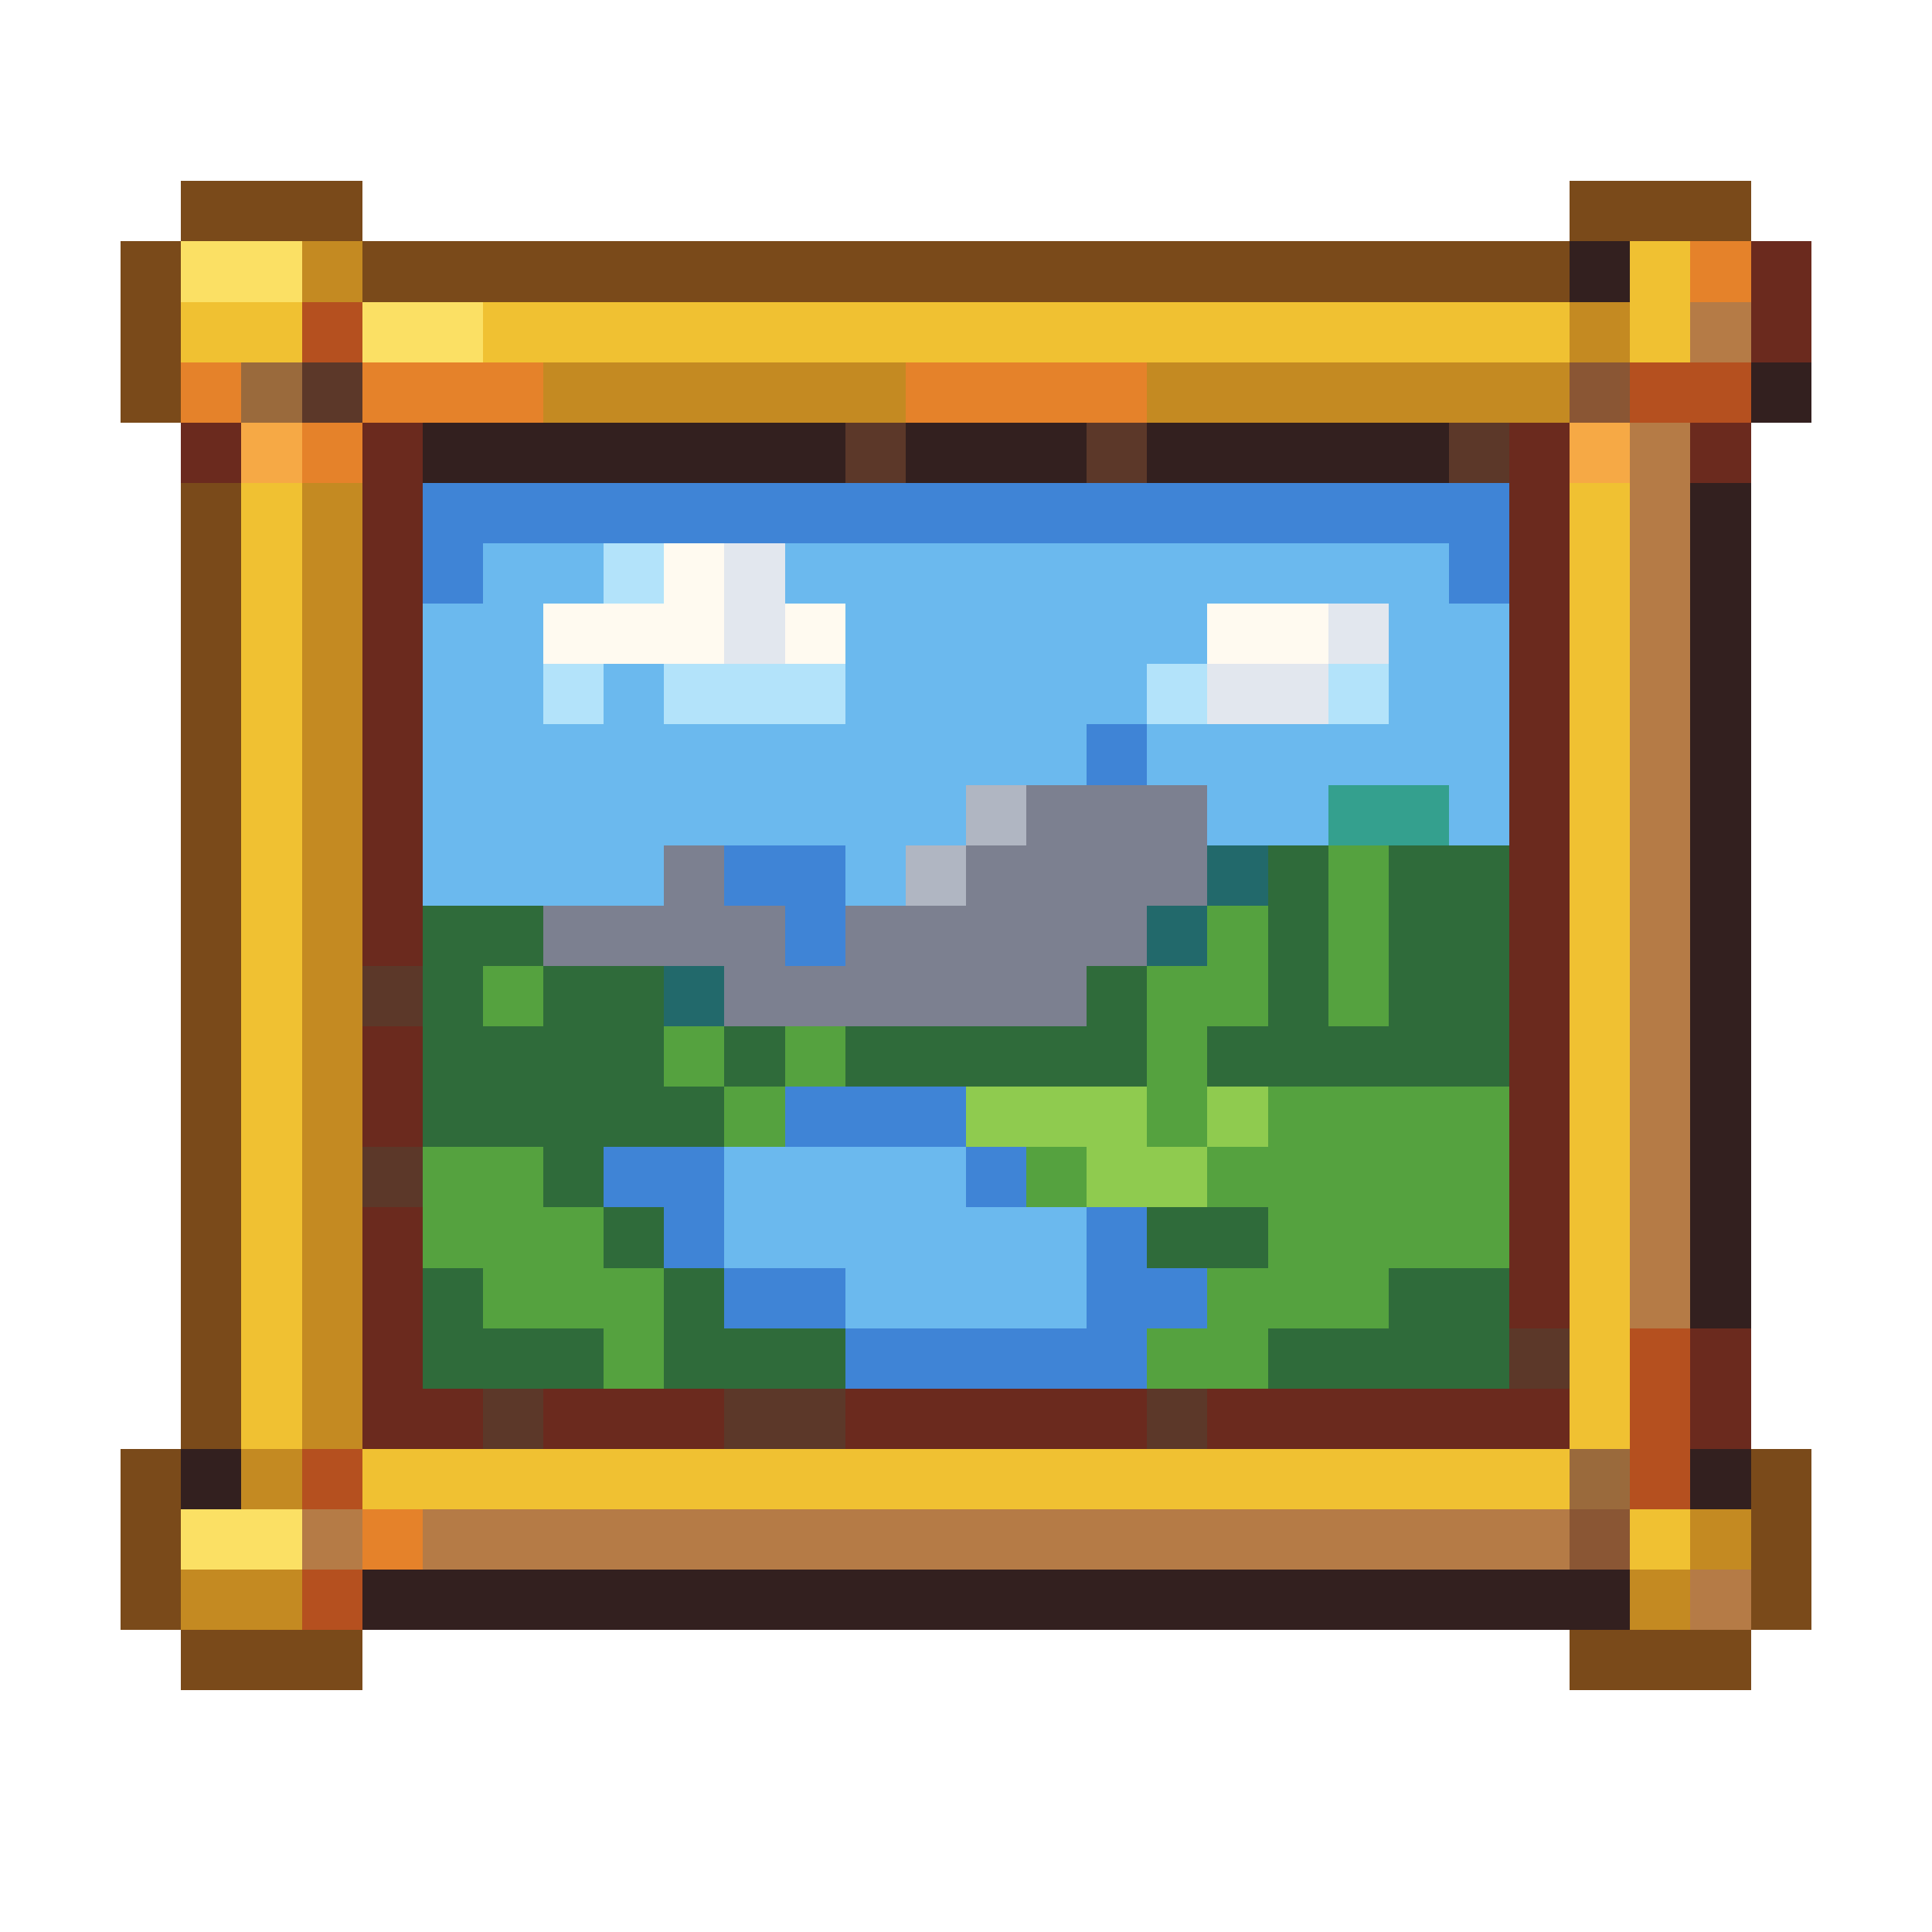
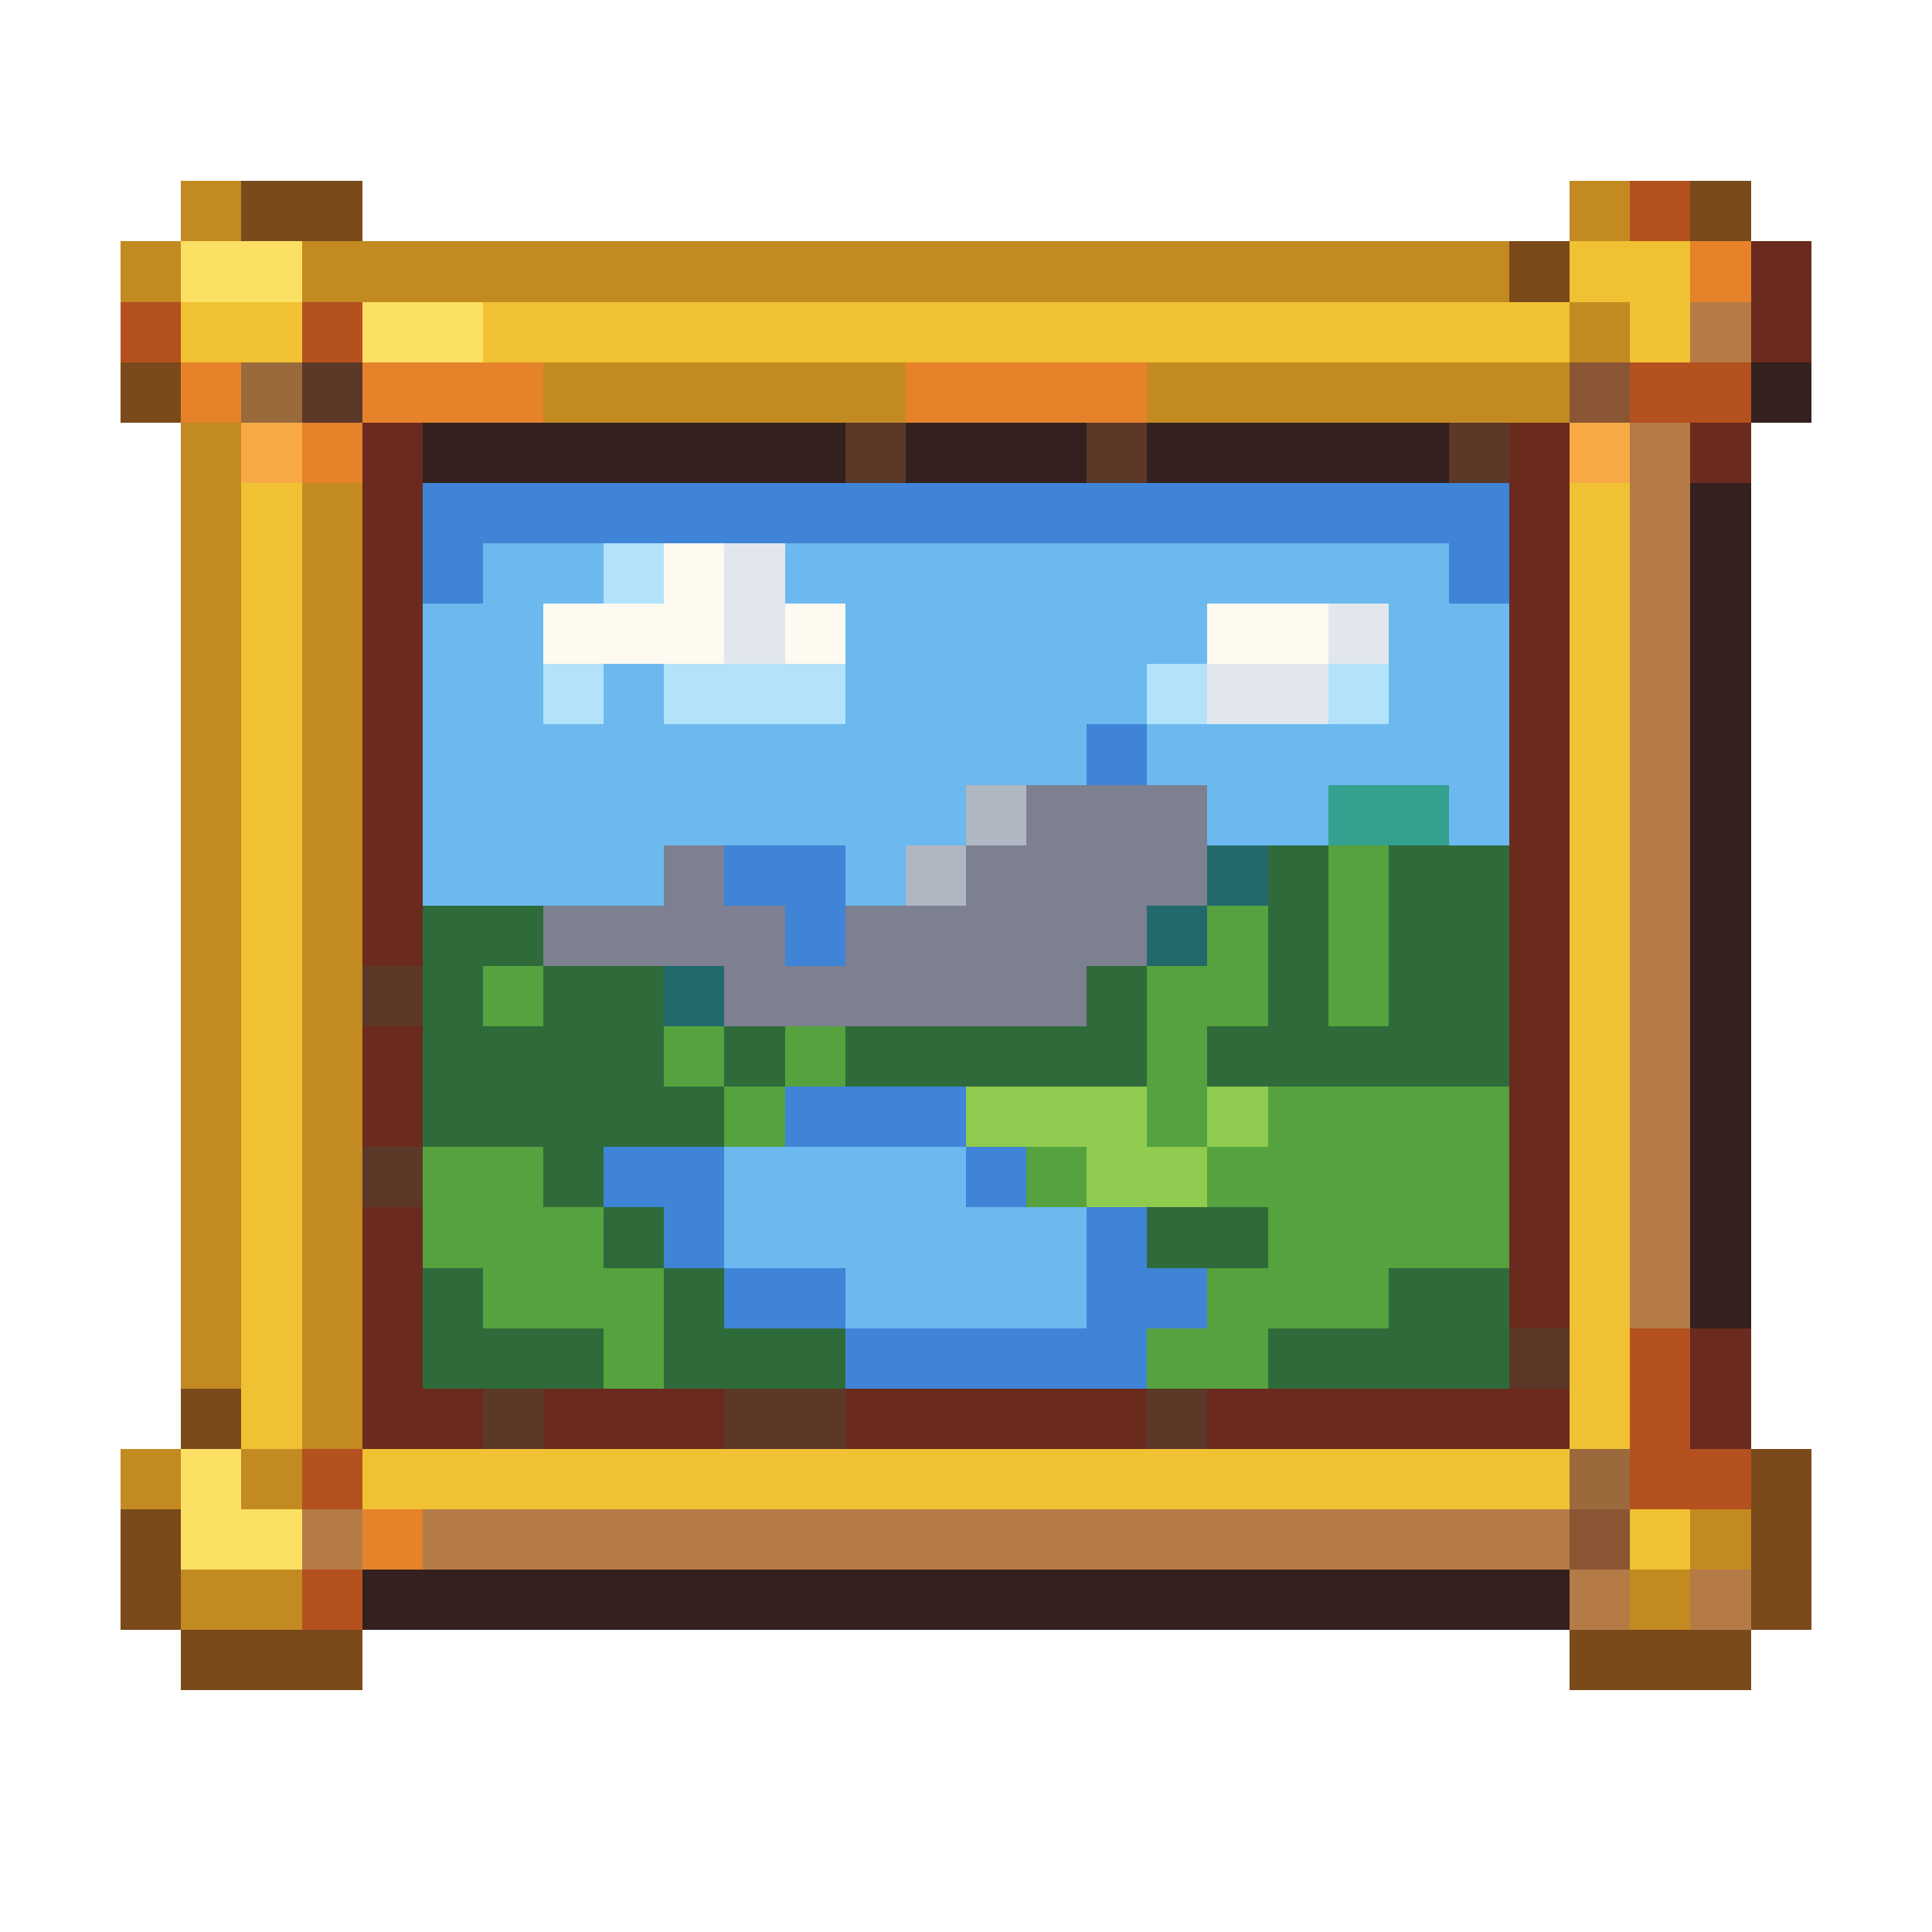
<svg xmlns="http://www.w3.org/2000/svg" width="32" height="32" viewBox="0 0 32 32" shape-rendering="crispEdges">
-   <rect x="3" y="3" width="3" height="1" fill="#7a4a1a" />
-   <rect x="26" y="3" width="3" height="1" fill="#7a4a1a" />
-   <rect x="2" y="4" width="1" height="1" fill="#7a4a1a" />
+   <rect x="3" y="3" width="1" height="1" fill="#c48a22" />
+   <rect x="4" y="3" width="2" height="1" fill="#7a4a1a" />
+   <rect x="26" y="3" width="1" height="1" fill="#c48a22" />
+   <rect x="27" y="3" width="1" height="1" fill="#b5501f" />
+   <rect x="28" y="3" width="1" height="1" fill="#7a4a1a" />
+   <rect x="2" y="4" width="1" height="1" fill="#c48a22" />
  <rect x="3" y="4" width="2" height="1" fill="#fbe064" />
-   <rect x="5" y="4" width="1" height="1" fill="#c48a22" />
-   <rect x="6" y="4" width="20" height="1" fill="#7a4a1a" />
-   <rect x="26" y="4" width="1" height="1" fill="#33201f" />
-   <rect x="27" y="4" width="1" height="1" fill="#f0c132" />
+   <rect x="5" y="4" width="20" height="1" fill="#c48a22" />
+   <rect x="25" y="4" width="1" height="1" fill="#7a4a1a" />
+   <rect x="26" y="4" width="2" height="1" fill="#f0c132" />
  <rect x="28" y="4" width="1" height="1" fill="#e5822a" />
  <rect x="29" y="4" width="1" height="1" fill="#6b2a1e" />
-   <rect x="2" y="5" width="1" height="1" fill="#7a4a1a" />
+   <rect x="2" y="5" width="1" height="1" fill="#b5501f" />
  <rect x="3" y="5" width="2" height="1" fill="#f0c132" />
  <rect x="5" y="5" width="1" height="1" fill="#b5501f" />
  <rect x="6" y="5" width="2" height="1" fill="#fbe064" />
  <rect x="8" y="5" width="18" height="1" fill="#f0c132" />
  <rect x="26" y="5" width="1" height="1" fill="#c48a22" />
  <rect x="27" y="5" width="1" height="1" fill="#f0c132" />
  <rect x="28" y="5" width="1" height="1" fill="#b57b46" />
  <rect x="29" y="5" width="1" height="1" fill="#6b2a1e" />
  <rect x="2" y="6" width="1" height="1" fill="#7a4a1a" />
  <rect x="3" y="6" width="1" height="1" fill="#e5822a" />
  <rect x="4" y="6" width="1" height="1" fill="#9a6a3c" />
  <rect x="5" y="6" width="1" height="1" fill="#5c3829" />
  <rect x="6" y="6" width="3" height="1" fill="#e5822a" />
  <rect x="9" y="6" width="6" height="1" fill="#c48a22" />
  <rect x="15" y="6" width="4" height="1" fill="#e5822a" />
  <rect x="19" y="6" width="7" height="1" fill="#c48a22" />
  <rect x="26" y="6" width="1" height="1" fill="#8a5634" />
  <rect x="27" y="6" width="2" height="1" fill="#b5501f" />
  <rect x="29" y="6" width="1" height="1" fill="#33201f" />
-   <rect x="3" y="7" width="1" height="1" fill="#6b2a1e" />
+   <rect x="3" y="7" width="1" height="1" fill="#c48a22" />
  <rect x="4" y="7" width="1" height="1" fill="#f6a945" />
  <rect x="5" y="7" width="1" height="1" fill="#e5822a" />
  <rect x="6" y="7" width="1" height="1" fill="#6b2a1e" />
  <rect x="7" y="7" width="7" height="1" fill="#33201f" />
  <rect x="14" y="7" width="1" height="1" fill="#5c3829" />
  <rect x="15" y="7" width="3" height="1" fill="#33201f" />
  <rect x="18" y="7" width="1" height="1" fill="#5c3829" />
  <rect x="19" y="7" width="5" height="1" fill="#33201f" />
  <rect x="24" y="7" width="1" height="1" fill="#5c3829" />
  <rect x="25" y="7" width="1" height="1" fill="#6b2a1e" />
  <rect x="26" y="7" width="1" height="1" fill="#f6a945" />
  <rect x="27" y="7" width="1" height="1" fill="#b57b46" />
  <rect x="28" y="7" width="1" height="1" fill="#6b2a1e" />
-   <rect x="3" y="8" width="1" height="1" fill="#7a4a1a" />
+   <rect x="3" y="8" width="1" height="1" fill="#c48a22" />
  <rect x="4" y="8" width="1" height="1" fill="#f0c132" />
  <rect x="5" y="8" width="1" height="1" fill="#c48a22" />
  <rect x="6" y="8" width="1" height="1" fill="#6b2a1e" />
  <rect x="7" y="8" width="18" height="1" fill="#3f84d6" />
  <rect x="25" y="8" width="1" height="1" fill="#6b2a1e" />
  <rect x="26" y="8" width="1" height="1" fill="#f0c132" />
  <rect x="27" y="8" width="1" height="1" fill="#b57b46" />
  <rect x="28" y="8" width="1" height="1" fill="#33201f" />
-   <rect x="3" y="9" width="1" height="1" fill="#7a4a1a" />
+   <rect x="3" y="9" width="1" height="1" fill="#c48a22" />
  <rect x="4" y="9" width="1" height="1" fill="#f0c132" />
  <rect x="5" y="9" width="1" height="1" fill="#c48a22" />
  <rect x="6" y="9" width="1" height="1" fill="#6b2a1e" />
  <rect x="7" y="9" width="1" height="1" fill="#3f84d6" />
  <rect x="8" y="9" width="2" height="1" fill="#6bb9ee" />
  <rect x="10" y="9" width="1" height="1" fill="#b3e3fa" />
  <rect x="11" y="9" width="1" height="1" fill="#fffaf0" />
  <rect x="12" y="9" width="1" height="1" fill="#e2e7ee" />
  <rect x="13" y="9" width="11" height="1" fill="#6bb9ee" />
  <rect x="24" y="9" width="1" height="1" fill="#3f84d6" />
  <rect x="25" y="9" width="1" height="1" fill="#6b2a1e" />
  <rect x="26" y="9" width="1" height="1" fill="#f0c132" />
  <rect x="27" y="9" width="1" height="1" fill="#b57b46" />
  <rect x="28" y="9" width="1" height="1" fill="#33201f" />
-   <rect x="3" y="10" width="1" height="1" fill="#7a4a1a" />
+   <rect x="3" y="10" width="1" height="1" fill="#c48a22" />
  <rect x="4" y="10" width="1" height="1" fill="#f0c132" />
  <rect x="5" y="10" width="1" height="1" fill="#c48a22" />
  <rect x="6" y="10" width="1" height="1" fill="#6b2a1e" />
  <rect x="7" y="10" width="2" height="1" fill="#6bb9ee" />
  <rect x="9" y="10" width="3" height="1" fill="#fffaf0" />
  <rect x="12" y="10" width="1" height="1" fill="#e2e7ee" />
  <rect x="13" y="10" width="1" height="1" fill="#fffaf0" />
  <rect x="14" y="10" width="6" height="1" fill="#6bb9ee" />
  <rect x="20" y="10" width="2" height="1" fill="#fffaf0" />
  <rect x="22" y="10" width="1" height="1" fill="#e2e7ee" />
  <rect x="23" y="10" width="2" height="1" fill="#6bb9ee" />
  <rect x="25" y="10" width="1" height="1" fill="#6b2a1e" />
  <rect x="26" y="10" width="1" height="1" fill="#f0c132" />
  <rect x="27" y="10" width="1" height="1" fill="#b57b46" />
  <rect x="28" y="10" width="1" height="1" fill="#33201f" />
-   <rect x="3" y="11" width="1" height="1" fill="#7a4a1a" />
+   <rect x="3" y="11" width="1" height="1" fill="#c48a22" />
  <rect x="4" y="11" width="1" height="1" fill="#f0c132" />
  <rect x="5" y="11" width="1" height="1" fill="#c48a22" />
  <rect x="6" y="11" width="1" height="1" fill="#6b2a1e" />
  <rect x="7" y="11" width="2" height="1" fill="#6bb9ee" />
  <rect x="9" y="11" width="1" height="1" fill="#b3e3fa" />
  <rect x="10" y="11" width="1" height="1" fill="#6bb9ee" />
  <rect x="11" y="11" width="3" height="1" fill="#b3e3fa" />
  <rect x="14" y="11" width="5" height="1" fill="#6bb9ee" />
  <rect x="19" y="11" width="1" height="1" fill="#b3e3fa" />
  <rect x="20" y="11" width="2" height="1" fill="#e2e7ee" />
  <rect x="22" y="11" width="1" height="1" fill="#b3e3fa" />
  <rect x="23" y="11" width="2" height="1" fill="#6bb9ee" />
  <rect x="25" y="11" width="1" height="1" fill="#6b2a1e" />
  <rect x="26" y="11" width="1" height="1" fill="#f0c132" />
  <rect x="27" y="11" width="1" height="1" fill="#b57b46" />
  <rect x="28" y="11" width="1" height="1" fill="#33201f" />
-   <rect x="3" y="12" width="1" height="1" fill="#7a4a1a" />
+   <rect x="3" y="12" width="1" height="1" fill="#c48a22" />
  <rect x="4" y="12" width="1" height="1" fill="#f0c132" />
  <rect x="5" y="12" width="1" height="1" fill="#c48a22" />
  <rect x="6" y="12" width="1" height="1" fill="#6b2a1e" />
  <rect x="7" y="12" width="11" height="1" fill="#6bb9ee" />
  <rect x="18" y="12" width="1" height="1" fill="#3f84d6" />
  <rect x="19" y="12" width="6" height="1" fill="#6bb9ee" />
  <rect x="25" y="12" width="1" height="1" fill="#6b2a1e" />
  <rect x="26" y="12" width="1" height="1" fill="#f0c132" />
  <rect x="27" y="12" width="1" height="1" fill="#b57b46" />
  <rect x="28" y="12" width="1" height="1" fill="#33201f" />
-   <rect x="3" y="13" width="1" height="1" fill="#7a4a1a" />
+   <rect x="3" y="13" width="1" height="1" fill="#c48a22" />
  <rect x="4" y="13" width="1" height="1" fill="#f0c132" />
  <rect x="5" y="13" width="1" height="1" fill="#c48a22" />
  <rect x="6" y="13" width="1" height="1" fill="#6b2a1e" />
  <rect x="7" y="13" width="9" height="1" fill="#6bb9ee" />
  <rect x="16" y="13" width="1" height="1" fill="#b0b6c2" />
  <rect x="17" y="13" width="3" height="1" fill="#7c8090" />
  <rect x="20" y="13" width="2" height="1" fill="#6bb9ee" />
  <rect x="22" y="13" width="2" height="1" fill="#34a08e" />
  <rect x="24" y="13" width="1" height="1" fill="#6bb9ee" />
  <rect x="25" y="13" width="1" height="1" fill="#6b2a1e" />
  <rect x="26" y="13" width="1" height="1" fill="#f0c132" />
  <rect x="27" y="13" width="1" height="1" fill="#b57b46" />
  <rect x="28" y="13" width="1" height="1" fill="#33201f" />
-   <rect x="3" y="14" width="1" height="1" fill="#7a4a1a" />
+   <rect x="3" y="14" width="1" height="1" fill="#c48a22" />
  <rect x="4" y="14" width="1" height="1" fill="#f0c132" />
  <rect x="5" y="14" width="1" height="1" fill="#c48a22" />
  <rect x="6" y="14" width="1" height="1" fill="#6b2a1e" />
  <rect x="7" y="14" width="4" height="1" fill="#6bb9ee" />
  <rect x="11" y="14" width="1" height="1" fill="#7c8090" />
  <rect x="12" y="14" width="2" height="1" fill="#3f84d6" />
  <rect x="14" y="14" width="1" height="1" fill="#6bb9ee" />
  <rect x="15" y="14" width="1" height="1" fill="#b0b6c2" />
  <rect x="16" y="14" width="4" height="1" fill="#7c8090" />
  <rect x="20" y="14" width="1" height="1" fill="#22696b" />
  <rect x="21" y="14" width="1" height="1" fill="#2f6b3a" />
  <rect x="22" y="14" width="1" height="1" fill="#55a23f" />
  <rect x="23" y="14" width="2" height="1" fill="#2f6b3a" />
  <rect x="25" y="14" width="1" height="1" fill="#6b2a1e" />
  <rect x="26" y="14" width="1" height="1" fill="#f0c132" />
  <rect x="27" y="14" width="1" height="1" fill="#b57b46" />
  <rect x="28" y="14" width="1" height="1" fill="#33201f" />
-   <rect x="3" y="15" width="1" height="1" fill="#7a4a1a" />
+   <rect x="3" y="15" width="1" height="1" fill="#c48a22" />
  <rect x="4" y="15" width="1" height="1" fill="#f0c132" />
  <rect x="5" y="15" width="1" height="1" fill="#c48a22" />
  <rect x="6" y="15" width="1" height="1" fill="#6b2a1e" />
  <rect x="7" y="15" width="2" height="1" fill="#2f6b3a" />
  <rect x="9" y="15" width="4" height="1" fill="#7c8090" />
  <rect x="13" y="15" width="1" height="1" fill="#3f84d6" />
  <rect x="14" y="15" width="5" height="1" fill="#7c8090" />
  <rect x="19" y="15" width="1" height="1" fill="#22696b" />
  <rect x="20" y="15" width="1" height="1" fill="#55a23f" />
  <rect x="21" y="15" width="1" height="1" fill="#2f6b3a" />
  <rect x="22" y="15" width="1" height="1" fill="#55a23f" />
  <rect x="23" y="15" width="2" height="1" fill="#2f6b3a" />
  <rect x="25" y="15" width="1" height="1" fill="#6b2a1e" />
  <rect x="26" y="15" width="1" height="1" fill="#f0c132" />
  <rect x="27" y="15" width="1" height="1" fill="#b57b46" />
  <rect x="28" y="15" width="1" height="1" fill="#33201f" />
-   <rect x="3" y="16" width="1" height="1" fill="#7a4a1a" />
+   <rect x="3" y="16" width="1" height="1" fill="#c48a22" />
  <rect x="4" y="16" width="1" height="1" fill="#f0c132" />
  <rect x="5" y="16" width="1" height="1" fill="#c48a22" />
  <rect x="6" y="16" width="1" height="1" fill="#5c3829" />
  <rect x="7" y="16" width="1" height="1" fill="#2f6b3a" />
  <rect x="8" y="16" width="1" height="1" fill="#55a23f" />
  <rect x="9" y="16" width="2" height="1" fill="#2f6b3a" />
  <rect x="11" y="16" width="1" height="1" fill="#22696b" />
  <rect x="12" y="16" width="6" height="1" fill="#7c8090" />
  <rect x="18" y="16" width="1" height="1" fill="#2f6b3a" />
  <rect x="19" y="16" width="2" height="1" fill="#55a23f" />
  <rect x="21" y="16" width="1" height="1" fill="#2f6b3a" />
  <rect x="22" y="16" width="1" height="1" fill="#55a23f" />
  <rect x="23" y="16" width="2" height="1" fill="#2f6b3a" />
  <rect x="25" y="16" width="1" height="1" fill="#6b2a1e" />
  <rect x="26" y="16" width="1" height="1" fill="#f0c132" />
  <rect x="27" y="16" width="1" height="1" fill="#b57b46" />
  <rect x="28" y="16" width="1" height="1" fill="#33201f" />
-   <rect x="3" y="17" width="1" height="1" fill="#7a4a1a" />
+   <rect x="3" y="17" width="1" height="1" fill="#c48a22" />
  <rect x="4" y="17" width="1" height="1" fill="#f0c132" />
  <rect x="5" y="17" width="1" height="1" fill="#c48a22" />
  <rect x="6" y="17" width="1" height="1" fill="#6b2a1e" />
  <rect x="7" y="17" width="4" height="1" fill="#2f6b3a" />
  <rect x="11" y="17" width="1" height="1" fill="#55a23f" />
  <rect x="12" y="17" width="1" height="1" fill="#2f6b3a" />
  <rect x="13" y="17" width="1" height="1" fill="#55a23f" />
  <rect x="14" y="17" width="5" height="1" fill="#2f6b3a" />
  <rect x="19" y="17" width="1" height="1" fill="#55a23f" />
  <rect x="20" y="17" width="5" height="1" fill="#2f6b3a" />
  <rect x="25" y="17" width="1" height="1" fill="#6b2a1e" />
  <rect x="26" y="17" width="1" height="1" fill="#f0c132" />
  <rect x="27" y="17" width="1" height="1" fill="#b57b46" />
  <rect x="28" y="17" width="1" height="1" fill="#33201f" />
-   <rect x="3" y="18" width="1" height="1" fill="#7a4a1a" />
+   <rect x="3" y="18" width="1" height="1" fill="#c48a22" />
  <rect x="4" y="18" width="1" height="1" fill="#f0c132" />
  <rect x="5" y="18" width="1" height="1" fill="#c48a22" />
  <rect x="6" y="18" width="1" height="1" fill="#6b2a1e" />
  <rect x="7" y="18" width="5" height="1" fill="#2f6b3a" />
  <rect x="12" y="18" width="1" height="1" fill="#55a23f" />
  <rect x="13" y="18" width="3" height="1" fill="#3f84d6" />
  <rect x="16" y="18" width="3" height="1" fill="#8fcb4f" />
  <rect x="19" y="18" width="1" height="1" fill="#55a23f" />
  <rect x="20" y="18" width="1" height="1" fill="#8fcb4f" />
  <rect x="21" y="18" width="4" height="1" fill="#55a23f" />
  <rect x="25" y="18" width="1" height="1" fill="#6b2a1e" />
  <rect x="26" y="18" width="1" height="1" fill="#f0c132" />
  <rect x="27" y="18" width="1" height="1" fill="#b57b46" />
  <rect x="28" y="18" width="1" height="1" fill="#33201f" />
-   <rect x="3" y="19" width="1" height="1" fill="#7a4a1a" />
+   <rect x="3" y="19" width="1" height="1" fill="#c48a22" />
  <rect x="4" y="19" width="1" height="1" fill="#f0c132" />
  <rect x="5" y="19" width="1" height="1" fill="#c48a22" />
  <rect x="6" y="19" width="1" height="1" fill="#5c3829" />
  <rect x="7" y="19" width="2" height="1" fill="#55a23f" />
  <rect x="9" y="19" width="1" height="1" fill="#2f6b3a" />
  <rect x="10" y="19" width="2" height="1" fill="#3f84d6" />
  <rect x="12" y="19" width="4" height="1" fill="#6bb9ee" />
  <rect x="16" y="19" width="1" height="1" fill="#3f84d6" />
  <rect x="17" y="19" width="1" height="1" fill="#55a23f" />
  <rect x="18" y="19" width="2" height="1" fill="#8fcb4f" />
  <rect x="20" y="19" width="5" height="1" fill="#55a23f" />
  <rect x="25" y="19" width="1" height="1" fill="#6b2a1e" />
  <rect x="26" y="19" width="1" height="1" fill="#f0c132" />
  <rect x="27" y="19" width="1" height="1" fill="#b57b46" />
  <rect x="28" y="19" width="1" height="1" fill="#33201f" />
-   <rect x="3" y="20" width="1" height="1" fill="#7a4a1a" />
+   <rect x="3" y="20" width="1" height="1" fill="#c48a22" />
  <rect x="4" y="20" width="1" height="1" fill="#f0c132" />
  <rect x="5" y="20" width="1" height="1" fill="#c48a22" />
  <rect x="6" y="20" width="1" height="1" fill="#6b2a1e" />
  <rect x="7" y="20" width="3" height="1" fill="#55a23f" />
  <rect x="10" y="20" width="1" height="1" fill="#2f6b3a" />
  <rect x="11" y="20" width="1" height="1" fill="#3f84d6" />
  <rect x="12" y="20" width="6" height="1" fill="#6bb9ee" />
  <rect x="18" y="20" width="1" height="1" fill="#3f84d6" />
  <rect x="19" y="20" width="2" height="1" fill="#2f6b3a" />
  <rect x="21" y="20" width="4" height="1" fill="#55a23f" />
  <rect x="25" y="20" width="1" height="1" fill="#6b2a1e" />
  <rect x="26" y="20" width="1" height="1" fill="#f0c132" />
  <rect x="27" y="20" width="1" height="1" fill="#b57b46" />
  <rect x="28" y="20" width="1" height="1" fill="#33201f" />
-   <rect x="3" y="21" width="1" height="1" fill="#7a4a1a" />
+   <rect x="3" y="21" width="1" height="1" fill="#c48a22" />
  <rect x="4" y="21" width="1" height="1" fill="#f0c132" />
  <rect x="5" y="21" width="1" height="1" fill="#c48a22" />
  <rect x="6" y="21" width="1" height="1" fill="#6b2a1e" />
  <rect x="7" y="21" width="1" height="1" fill="#2f6b3a" />
  <rect x="8" y="21" width="3" height="1" fill="#55a23f" />
  <rect x="11" y="21" width="1" height="1" fill="#2f6b3a" />
  <rect x="12" y="21" width="2" height="1" fill="#3f84d6" />
  <rect x="14" y="21" width="4" height="1" fill="#6bb9ee" />
  <rect x="18" y="21" width="2" height="1" fill="#3f84d6" />
  <rect x="20" y="21" width="3" height="1" fill="#55a23f" />
  <rect x="23" y="21" width="2" height="1" fill="#2f6b3a" />
  <rect x="25" y="21" width="1" height="1" fill="#6b2a1e" />
  <rect x="26" y="21" width="1" height="1" fill="#f0c132" />
  <rect x="27" y="21" width="1" height="1" fill="#b57b46" />
  <rect x="28" y="21" width="1" height="1" fill="#33201f" />
-   <rect x="3" y="22" width="1" height="1" fill="#7a4a1a" />
+   <rect x="3" y="22" width="1" height="1" fill="#c48a22" />
  <rect x="4" y="22" width="1" height="1" fill="#f0c132" />
  <rect x="5" y="22" width="1" height="1" fill="#c48a22" />
  <rect x="6" y="22" width="1" height="1" fill="#6b2a1e" />
  <rect x="7" y="22" width="3" height="1" fill="#2f6b3a" />
  <rect x="10" y="22" width="1" height="1" fill="#55a23f" />
  <rect x="11" y="22" width="3" height="1" fill="#2f6b3a" />
  <rect x="14" y="22" width="5" height="1" fill="#3f84d6" />
  <rect x="19" y="22" width="2" height="1" fill="#55a23f" />
  <rect x="21" y="22" width="4" height="1" fill="#2f6b3a" />
  <rect x="25" y="22" width="1" height="1" fill="#5c3829" />
  <rect x="26" y="22" width="1" height="1" fill="#f0c132" />
  <rect x="27" y="22" width="1" height="1" fill="#b5501f" />
  <rect x="28" y="22" width="1" height="1" fill="#6b2a1e" />
  <rect x="3" y="23" width="1" height="1" fill="#7a4a1a" />
  <rect x="4" y="23" width="1" height="1" fill="#f0c132" />
  <rect x="5" y="23" width="1" height="1" fill="#c48a22" />
  <rect x="6" y="23" width="2" height="1" fill="#6b2a1e" />
  <rect x="8" y="23" width="1" height="1" fill="#5c3829" />
  <rect x="9" y="23" width="3" height="1" fill="#6b2a1e" />
  <rect x="12" y="23" width="2" height="1" fill="#5c3829" />
  <rect x="14" y="23" width="5" height="1" fill="#6b2a1e" />
  <rect x="19" y="23" width="1" height="1" fill="#5c3829" />
  <rect x="20" y="23" width="6" height="1" fill="#6b2a1e" />
  <rect x="26" y="23" width="1" height="1" fill="#f0c132" />
  <rect x="27" y="23" width="1" height="1" fill="#b5501f" />
  <rect x="28" y="23" width="1" height="1" fill="#6b2a1e" />
-   <rect x="2" y="24" width="1" height="1" fill="#7a4a1a" />
-   <rect x="3" y="24" width="1" height="1" fill="#33201f" />
+   <rect x="2" y="24" width="1" height="1" fill="#c48a22" />
+   <rect x="3" y="24" width="1" height="1" fill="#fbe064" />
  <rect x="4" y="24" width="1" height="1" fill="#c48a22" />
  <rect x="5" y="24" width="1" height="1" fill="#b5501f" />
  <rect x="6" y="24" width="20" height="1" fill="#f0c132" />
  <rect x="26" y="24" width="1" height="1" fill="#9a6a3c" />
-   <rect x="27" y="24" width="1" height="1" fill="#b5501f" />
-   <rect x="28" y="24" width="1" height="1" fill="#33201f" />
+   <rect x="27" y="24" width="2" height="1" fill="#b5501f" />
  <rect x="29" y="24" width="1" height="1" fill="#7a4a1a" />
  <rect x="2" y="25" width="1" height="1" fill="#7a4a1a" />
  <rect x="3" y="25" width="2" height="1" fill="#fbe064" />
  <rect x="5" y="25" width="1" height="1" fill="#b57b46" />
  <rect x="6" y="25" width="1" height="1" fill="#e5822a" />
  <rect x="7" y="25" width="19" height="1" fill="#b57b46" />
  <rect x="26" y="25" width="1" height="1" fill="#8a5634" />
  <rect x="27" y="25" width="1" height="1" fill="#f0c132" />
  <rect x="28" y="25" width="1" height="1" fill="#c48a22" />
  <rect x="29" y="25" width="1" height="1" fill="#7a4a1a" />
  <rect x="2" y="26" width="1" height="1" fill="#7a4a1a" />
  <rect x="3" y="26" width="2" height="1" fill="#c48a22" />
  <rect x="5" y="26" width="1" height="1" fill="#b5501f" />
-   <rect x="6" y="26" width="21" height="1" fill="#33201f" />
+   <rect x="6" y="26" width="20" height="1" fill="#33201f" />
+   <rect x="26" y="26" width="1" height="1" fill="#b57b46" />
  <rect x="27" y="26" width="1" height="1" fill="#c48a22" />
  <rect x="28" y="26" width="1" height="1" fill="#b57b46" />
  <rect x="29" y="26" width="1" height="1" fill="#7a4a1a" />
  <rect x="3" y="27" width="3" height="1" fill="#7a4a1a" />
  <rect x="26" y="27" width="3" height="1" fill="#7a4a1a" />
</svg>
